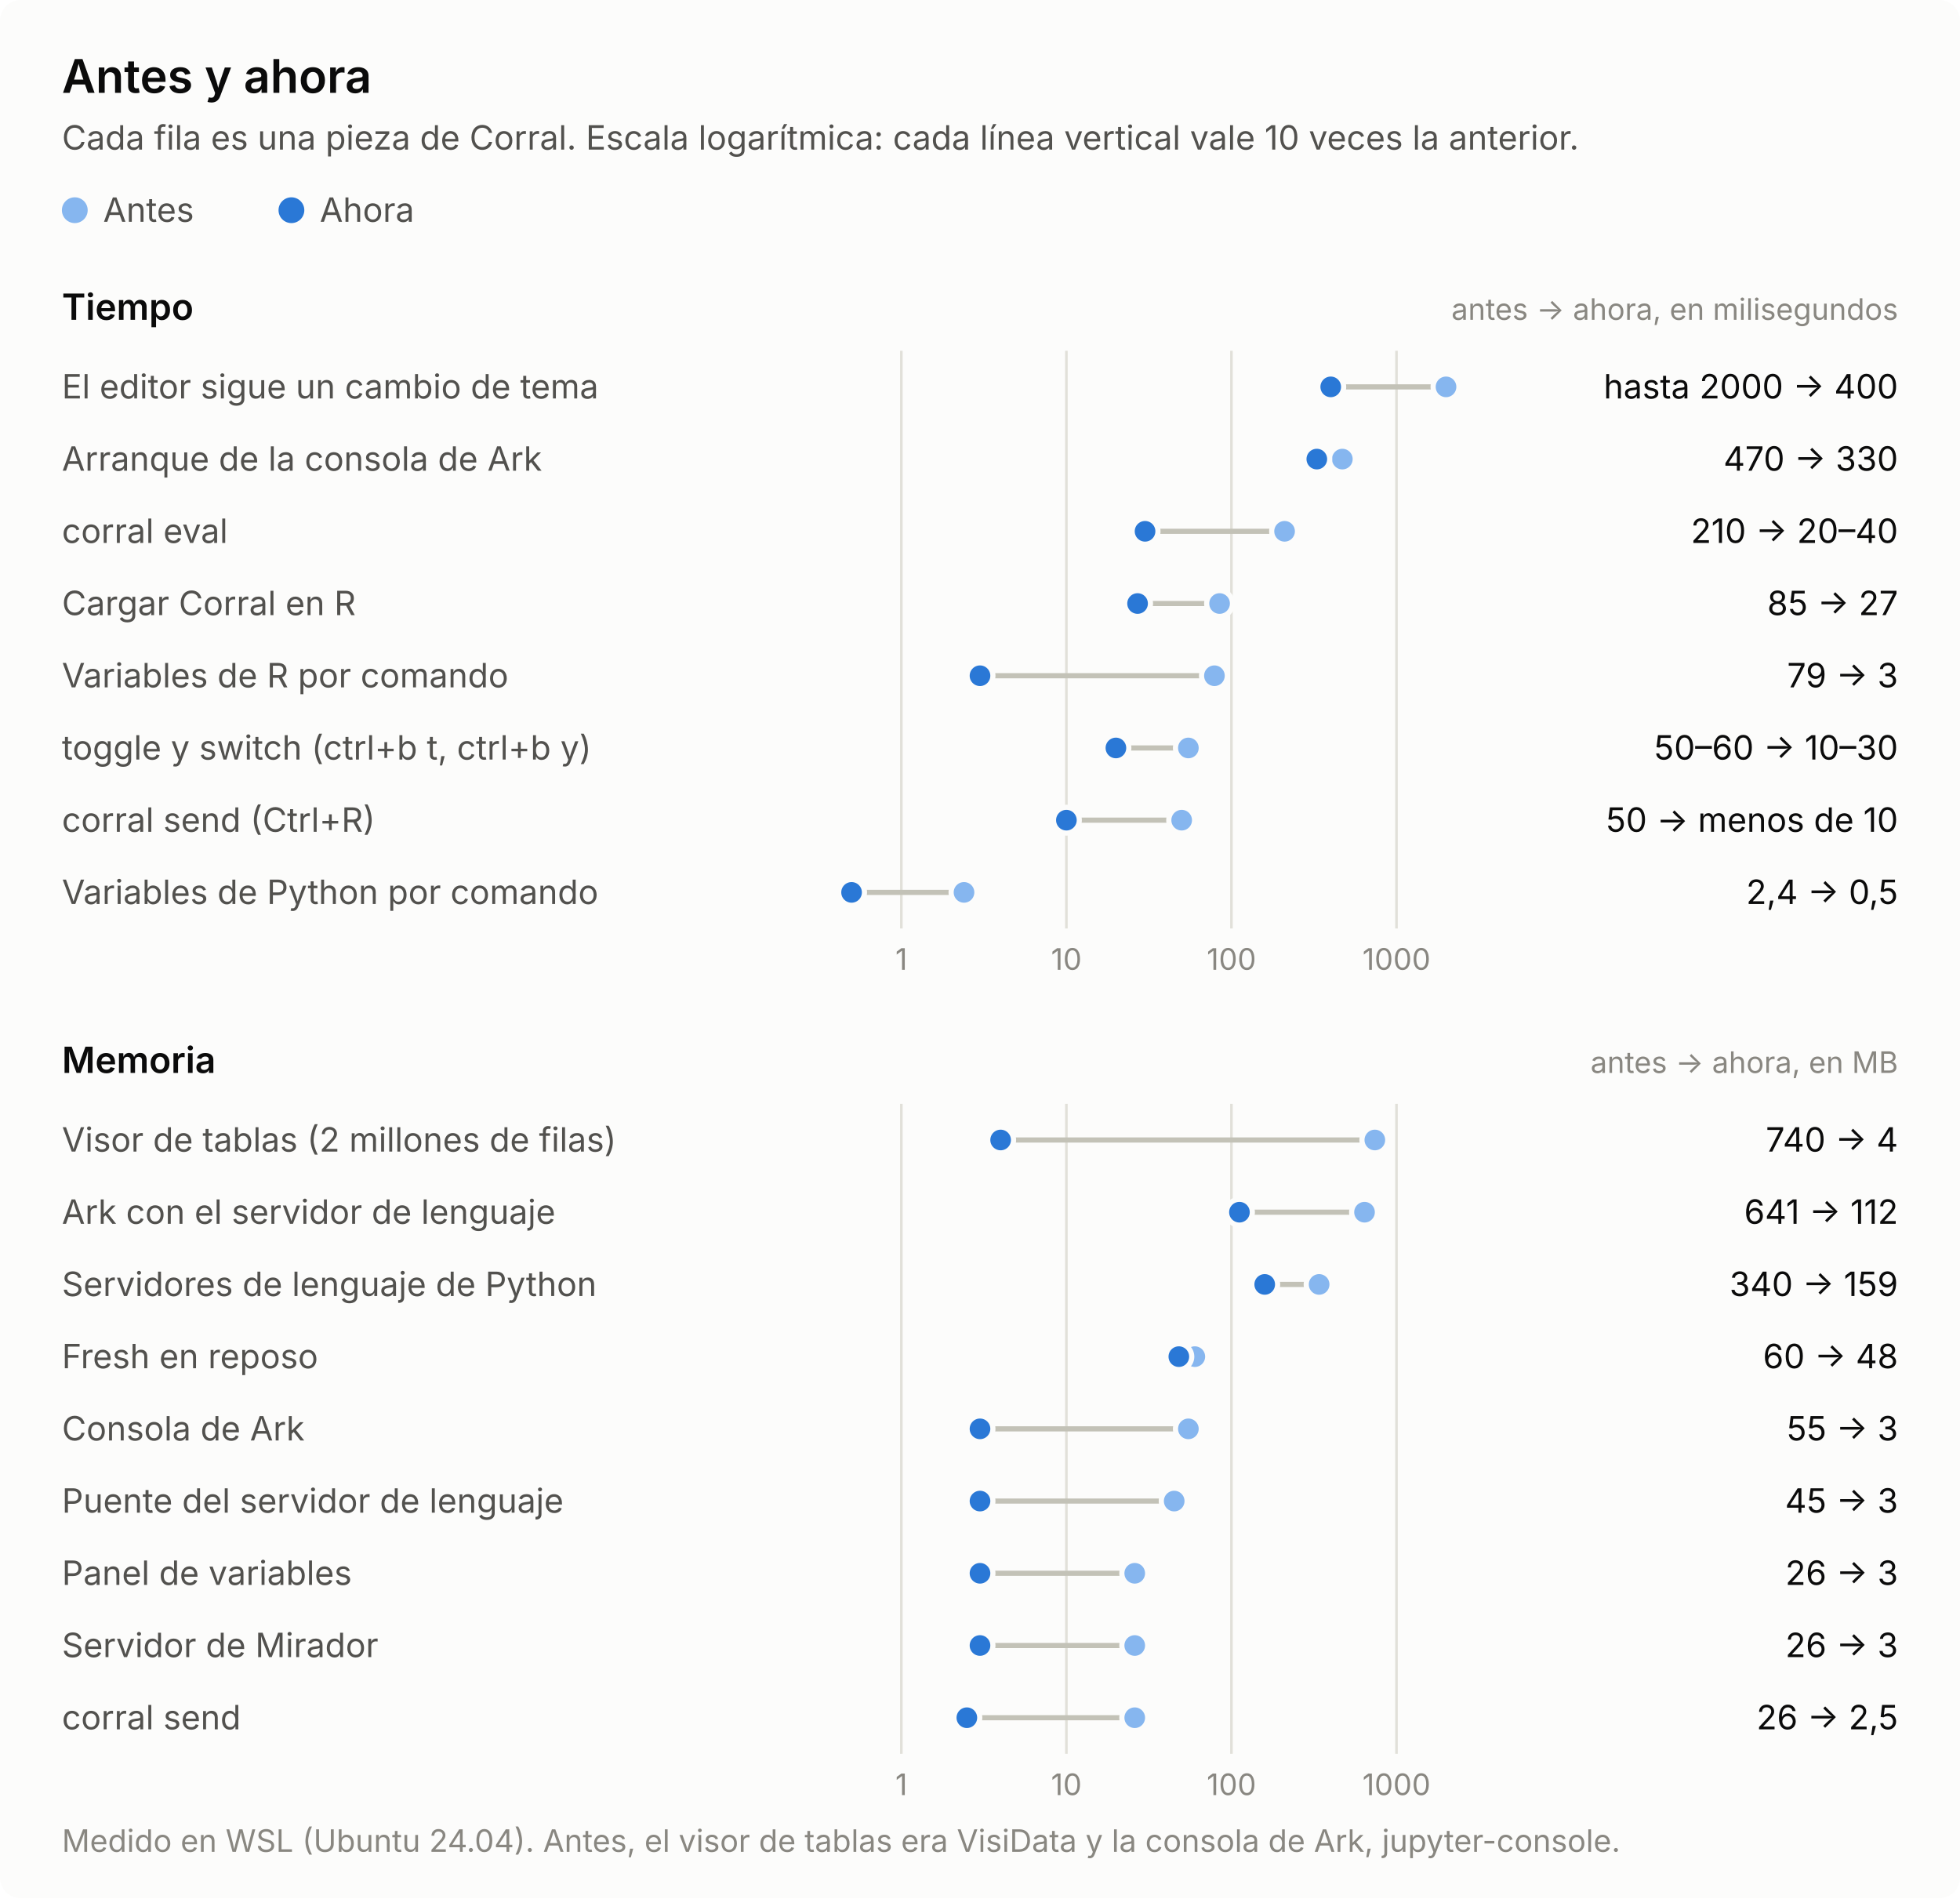
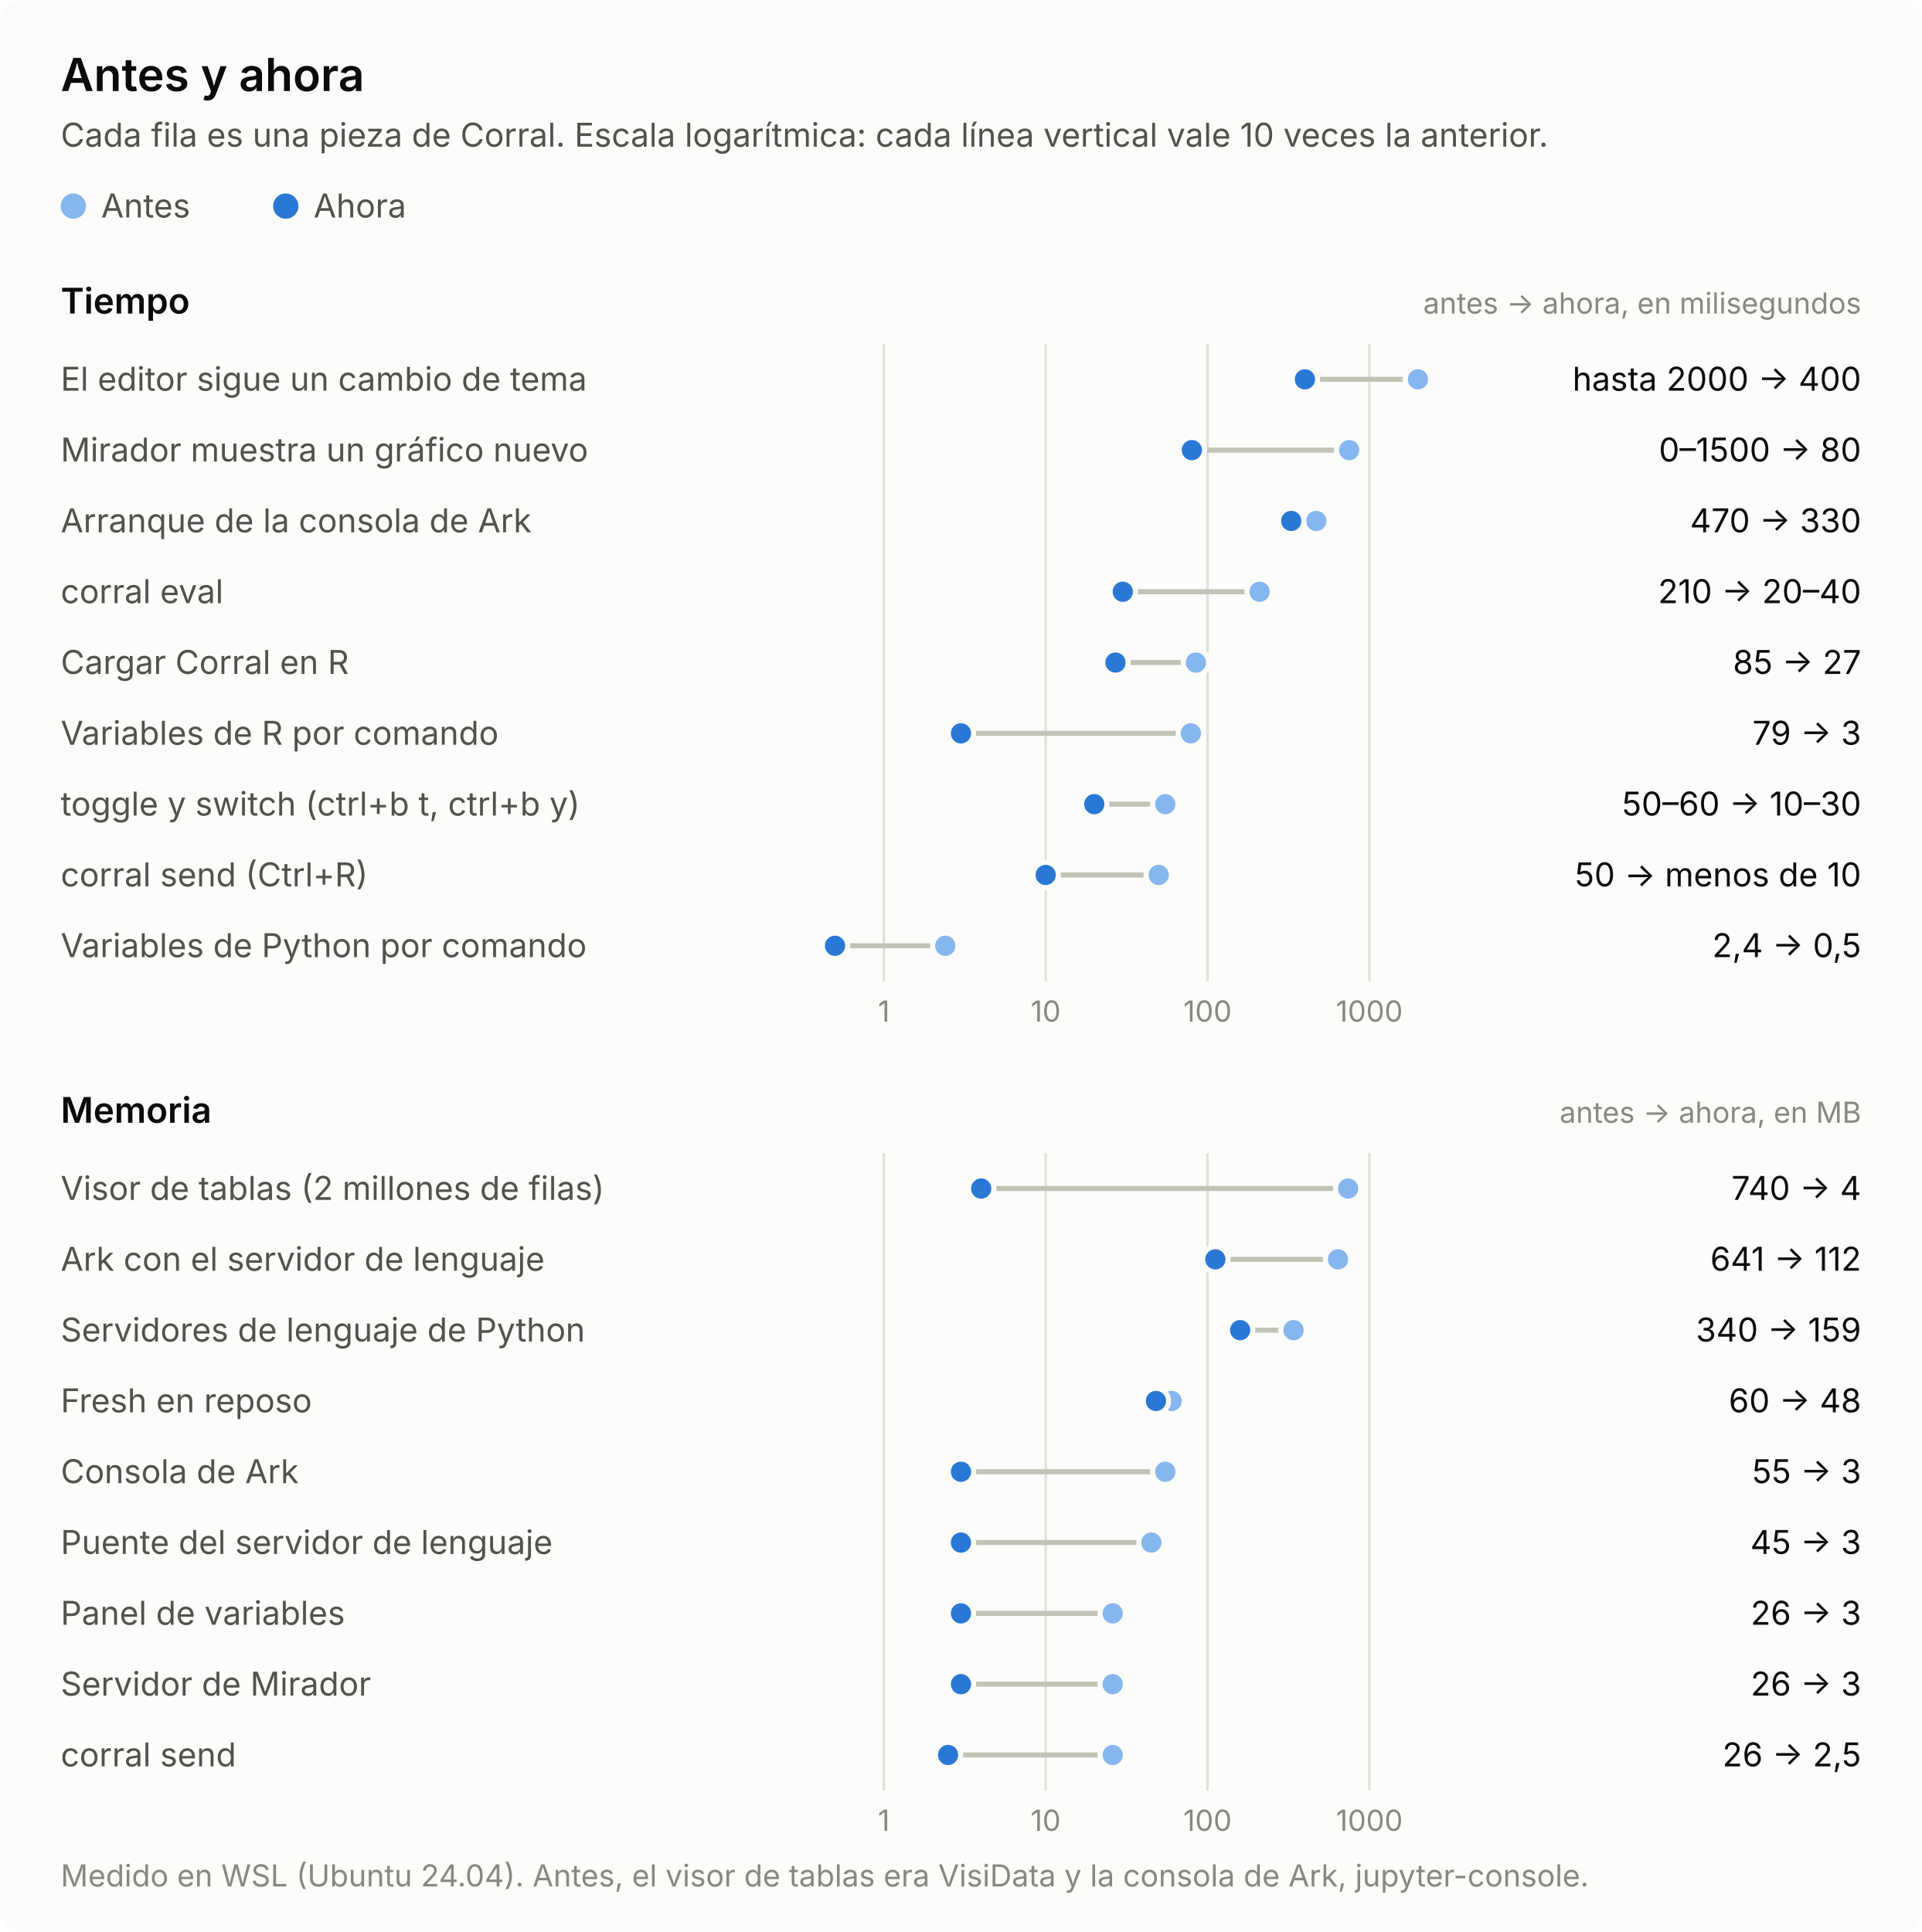
- <svg xmlns="http://www.w3.org/2000/svg" viewBox="0 0 760 736" width="760" height="736" role="img" font-family="system-ui, -apple-system, &quot;Segoe UI&quot;, sans-serif">
-   <rect width="760" height="736" rx="8" fill="#fcfcfb" />
+ <svg xmlns="http://www.w3.org/2000/svg" viewBox="0 0 760 764" width="760" height="764" role="img" font-family="system-ui, -apple-system, &quot;Segoe UI&quot;, sans-serif">
+   <rect width="760" height="764" rx="8" fill="#fcfcfb" />
  <text x="24.0" y="36.0" font-size="18" font-weight="600" fill="#0b0b0b" text-anchor="start">Antes y ahora</text>
  <text x="24.0" y="58.0" font-size="13" font-weight="400" fill="#52514e" text-anchor="start">Cada fila es una pieza de Corral. Escala logarítmica: cada línea vertical vale 10 veces la anterior.</text>
  <circle cx="29" cy="81.5" r="5" fill="#86b6ef" />
  <text x="40.0" y="86.0" font-size="13" font-weight="400" fill="#52514e" text-anchor="start">Antes</text>
  <circle cx="113" cy="81.5" r="5" fill="#2a78d6" />
  <text x="124.0" y="86.0" font-size="13" font-weight="400" fill="#52514e" text-anchor="start">Ahora</text>
  <text x="24.0" y="124.0" font-size="14" font-weight="600" fill="#0b0b0b" text-anchor="start">Tiempo</text>
  <text x="736.0" y="124.0" font-size="11.5" font-weight="400" fill="#898781" text-anchor="end">antes → ahora, en milisegundos</text>
-   <line x1="349.5" y1="136" x2="349.5" y2="360" stroke="#e1e0d9" stroke-width="1" />
-   <text x="349.5" y="376.0" font-size="11.5" font-weight="400" fill="#898781" text-anchor="middle" style="font-variant-numeric: tabular-nums">1</text>
-   <line x1="413.5" y1="136" x2="413.5" y2="360" stroke="#e1e0d9" stroke-width="1" />
-   <text x="413.5" y="376.0" font-size="11.5" font-weight="400" fill="#898781" text-anchor="middle" style="font-variant-numeric: tabular-nums">10</text>
-   <line x1="477.5" y1="136" x2="477.5" y2="360" stroke="#e1e0d9" stroke-width="1" />
-   <text x="477.5" y="376.0" font-size="11.5" font-weight="400" fill="#898781" text-anchor="middle" style="font-variant-numeric: tabular-nums">100</text>
-   <line x1="541.5" y1="136" x2="541.5" y2="360" stroke="#e1e0d9" stroke-width="1" />
-   <text x="541.5" y="376.0" font-size="11.5" font-weight="400" fill="#898781" text-anchor="middle" style="font-variant-numeric: tabular-nums">1000</text>
+   <line x1="349.5" y1="136" x2="349.5" y2="388" stroke="#e1e0d9" stroke-width="1" />
+   <text x="349.5" y="404.0" font-size="11.5" font-weight="400" fill="#898781" text-anchor="middle" style="font-variant-numeric: tabular-nums">1</text>
+   <line x1="413.5" y1="136" x2="413.5" y2="388" stroke="#e1e0d9" stroke-width="1" />
+   <text x="413.5" y="404.0" font-size="11.5" font-weight="400" fill="#898781" text-anchor="middle" style="font-variant-numeric: tabular-nums">10</text>
+   <line x1="477.5" y1="136" x2="477.5" y2="388" stroke="#e1e0d9" stroke-width="1" />
+   <text x="477.5" y="404.0" font-size="11.5" font-weight="400" fill="#898781" text-anchor="middle" style="font-variant-numeric: tabular-nums">100</text>
+   <line x1="541.5" y1="136" x2="541.5" y2="388" stroke="#e1e0d9" stroke-width="1" />
+   <text x="541.5" y="404.0" font-size="11.5" font-weight="400" fill="#898781" text-anchor="middle" style="font-variant-numeric: tabular-nums">1000</text>
  <text x="24.0" y="154.5" font-size="13" font-weight="400" fill="#52514e" text-anchor="start">El editor sigue un cambio de tema</text>
  <line x1="516.0" y1="150" x2="560.7" y2="150" stroke="#c3c2b7" stroke-width="2" stroke-linecap="round" />
  <circle cx="560.7" cy="150" r="5" fill="#86b6ef" stroke="#fcfcfb" stroke-width="2" />
  <circle cx="516.0" cy="150" r="5" fill="#2a78d6" stroke="#fcfcfb" stroke-width="2" />
  <text x="736.0" y="154.5" font-size="13" font-weight="400" fill="#0b0b0b" text-anchor="end" style="font-variant-numeric: tabular-nums">hasta 2000 → 400</text>
-   <text x="24.0" y="182.5" font-size="13" font-weight="400" fill="#52514e" text-anchor="start">Arranque de la consola de Ark</text>
-   <line x1="510.6" y1="178" x2="520.5" y2="178" stroke="#c3c2b7" stroke-width="2" stroke-linecap="round" />
-   <circle cx="520.5" cy="178" r="5" fill="#86b6ef" stroke="#fcfcfb" stroke-width="2" />
-   <circle cx="510.6" cy="178" r="5" fill="#2a78d6" stroke="#fcfcfb" stroke-width="2" />
-   <text x="736.0" y="182.5" font-size="13" font-weight="400" fill="#0b0b0b" text-anchor="end" style="font-variant-numeric: tabular-nums">470 → 330</text>
-   <text x="24.0" y="210.5" font-size="13" font-weight="400" fill="#52514e" text-anchor="start">corral eval</text>
-   <line x1="444.0" y1="206" x2="498.1" y2="206" stroke="#c3c2b7" stroke-width="2" stroke-linecap="round" />
-   <circle cx="498.1" cy="206" r="5" fill="#86b6ef" stroke="#fcfcfb" stroke-width="2" />
-   <circle cx="444.0" cy="206" r="5" fill="#2a78d6" stroke="#fcfcfb" stroke-width="2" />
-   <text x="736.0" y="210.5" font-size="13" font-weight="400" fill="#0b0b0b" text-anchor="end" style="font-variant-numeric: tabular-nums">210 → 20–40</text>
-   <text x="24.0" y="238.5" font-size="13" font-weight="400" fill="#52514e" text-anchor="start">Cargar Corral en R</text>
-   <line x1="441.1" y1="234" x2="472.9" y2="234" stroke="#c3c2b7" stroke-width="2" stroke-linecap="round" />
-   <circle cx="472.9" cy="234" r="5" fill="#86b6ef" stroke="#fcfcfb" stroke-width="2" />
-   <circle cx="441.1" cy="234" r="5" fill="#2a78d6" stroke="#fcfcfb" stroke-width="2" />
-   <text x="736.0" y="238.5" font-size="13" font-weight="400" fill="#0b0b0b" text-anchor="end" style="font-variant-numeric: tabular-nums">85 → 27</text>
-   <text x="24.0" y="266.5" font-size="13" font-weight="400" fill="#52514e" text-anchor="start">Variables de R por comando</text>
-   <line x1="380.0" y1="262" x2="470.9" y2="262" stroke="#c3c2b7" stroke-width="2" stroke-linecap="round" />
-   <circle cx="470.9" cy="262" r="5" fill="#86b6ef" stroke="#fcfcfb" stroke-width="2" />
-   <circle cx="380.0" cy="262" r="5" fill="#2a78d6" stroke="#fcfcfb" stroke-width="2" />
-   <text x="736.0" y="266.5" font-size="13" font-weight="400" fill="#0b0b0b" text-anchor="end" style="font-variant-numeric: tabular-nums">79 → 3</text>
-   <text x="24.0" y="294.5" font-size="13" font-weight="400" fill="#52514e" text-anchor="start">toggle y switch (ctrl+b t, ctrl+b y)</text>
-   <line x1="432.7" y1="290" x2="460.8" y2="290" stroke="#c3c2b7" stroke-width="2" stroke-linecap="round" />
-   <circle cx="460.8" cy="290" r="5" fill="#86b6ef" stroke="#fcfcfb" stroke-width="2" />
-   <circle cx="432.7" cy="290" r="5" fill="#2a78d6" stroke="#fcfcfb" stroke-width="2" />
-   <text x="736.0" y="294.5" font-size="13" font-weight="400" fill="#0b0b0b" text-anchor="end" style="font-variant-numeric: tabular-nums">50–60 → 10–30</text>
-   <text x="24.0" y="322.5" font-size="13" font-weight="400" fill="#52514e" text-anchor="start">corral send (Ctrl+R)</text>
-   <line x1="413.5" y1="318" x2="458.2" y2="318" stroke="#c3c2b7" stroke-width="2" stroke-linecap="round" />
-   <circle cx="458.2" cy="318" r="5" fill="#86b6ef" stroke="#fcfcfb" stroke-width="2" />
-   <circle cx="413.5" cy="318" r="5" fill="#2a78d6" stroke="#fcfcfb" stroke-width="2" />
-   <text x="736.0" y="322.5" font-size="13" font-weight="400" fill="#0b0b0b" text-anchor="end" style="font-variant-numeric: tabular-nums">50 → menos de 10</text>
-   <text x="24.0" y="350.5" font-size="13" font-weight="400" fill="#52514e" text-anchor="start">Variables de Python por comando</text>
-   <line x1="330.2" y1="346" x2="373.8" y2="346" stroke="#c3c2b7" stroke-width="2" stroke-linecap="round" />
-   <circle cx="373.8" cy="346" r="5" fill="#86b6ef" stroke="#fcfcfb" stroke-width="2" />
-   <circle cx="330.2" cy="346" r="5" fill="#2a78d6" stroke="#fcfcfb" stroke-width="2" />
-   <text x="736.0" y="350.5" font-size="13" font-weight="400" fill="#0b0b0b" text-anchor="end" style="font-variant-numeric: tabular-nums">2,4 → 0,5</text>
-   <text x="24.0" y="416.0" font-size="14" font-weight="600" fill="#0b0b0b" text-anchor="start">Memoria</text>
-   <text x="736.0" y="416.0" font-size="11.5" font-weight="400" fill="#898781" text-anchor="end">antes → ahora, en MB</text>
-   <line x1="349.5" y1="428" x2="349.5" y2="680" stroke="#e1e0d9" stroke-width="1" />
-   <text x="349.5" y="696.0" font-size="11.5" font-weight="400" fill="#898781" text-anchor="middle" style="font-variant-numeric: tabular-nums">1</text>
-   <line x1="413.5" y1="428" x2="413.5" y2="680" stroke="#e1e0d9" stroke-width="1" />
-   <text x="413.5" y="696.0" font-size="11.5" font-weight="400" fill="#898781" text-anchor="middle" style="font-variant-numeric: tabular-nums">10</text>
-   <line x1="477.5" y1="428" x2="477.5" y2="680" stroke="#e1e0d9" stroke-width="1" />
-   <text x="477.5" y="696.0" font-size="11.5" font-weight="400" fill="#898781" text-anchor="middle" style="font-variant-numeric: tabular-nums">100</text>
-   <line x1="541.5" y1="428" x2="541.5" y2="680" stroke="#e1e0d9" stroke-width="1" />
-   <text x="541.5" y="696.0" font-size="11.5" font-weight="400" fill="#898781" text-anchor="middle" style="font-variant-numeric: tabular-nums">1000</text>
-   <text x="24.0" y="446.5" font-size="13" font-weight="400" fill="#52514e" text-anchor="start">Visor de tablas (2 millones de filas)</text>
-   <line x1="388.0" y1="442" x2="533.1" y2="442" stroke="#c3c2b7" stroke-width="2" stroke-linecap="round" />
-   <circle cx="533.1" cy="442" r="5" fill="#86b6ef" stroke="#fcfcfb" stroke-width="2" />
-   <circle cx="388.0" cy="442" r="5" fill="#2a78d6" stroke="#fcfcfb" stroke-width="2" />
-   <text x="736.0" y="446.5" font-size="13" font-weight="400" fill="#0b0b0b" text-anchor="end" style="font-variant-numeric: tabular-nums">740 → 4</text>
-   <text x="24.0" y="474.5" font-size="13" font-weight="400" fill="#52514e" text-anchor="start">Ark con el servidor de lenguaje</text>
-   <line x1="480.6" y1="470" x2="529.1" y2="470" stroke="#c3c2b7" stroke-width="2" stroke-linecap="round" />
-   <circle cx="529.1" cy="470" r="5" fill="#86b6ef" stroke="#fcfcfb" stroke-width="2" />
-   <circle cx="480.6" cy="470" r="5" fill="#2a78d6" stroke="#fcfcfb" stroke-width="2" />
-   <text x="736.0" y="474.5" font-size="13" font-weight="400" fill="#0b0b0b" text-anchor="end" style="font-variant-numeric: tabular-nums">641 → 112</text>
-   <text x="24.0" y="502.5" font-size="13" font-weight="400" fill="#52514e" text-anchor="start">Servidores de lenguaje de Python</text>
-   <line x1="490.4" y1="498" x2="511.5" y2="498" stroke="#c3c2b7" stroke-width="2" stroke-linecap="round" />
-   <circle cx="511.5" cy="498" r="5" fill="#86b6ef" stroke="#fcfcfb" stroke-width="2" />
-   <circle cx="490.4" cy="498" r="5" fill="#2a78d6" stroke="#fcfcfb" stroke-width="2" />
-   <text x="736.0" y="502.5" font-size="13" font-weight="400" fill="#0b0b0b" text-anchor="end" style="font-variant-numeric: tabular-nums">340 → 159</text>
-   <text x="24.0" y="530.5" font-size="13" font-weight="400" fill="#52514e" text-anchor="start">Fresh en reposo</text>
-   <line x1="457.1" y1="526" x2="463.3" y2="526" stroke="#c3c2b7" stroke-width="2" stroke-linecap="round" />
-   <circle cx="463.3" cy="526" r="5" fill="#86b6ef" stroke="#fcfcfb" stroke-width="2" />
-   <circle cx="457.1" cy="526" r="5" fill="#2a78d6" stroke="#fcfcfb" stroke-width="2" />
-   <text x="736.0" y="530.5" font-size="13" font-weight="400" fill="#0b0b0b" text-anchor="end" style="font-variant-numeric: tabular-nums">60 → 48</text>
-   <text x="24.0" y="558.5" font-size="13" font-weight="400" fill="#52514e" text-anchor="start">Consola de Ark</text>
-   <line x1="380.0" y1="554" x2="460.8" y2="554" stroke="#c3c2b7" stroke-width="2" stroke-linecap="round" />
-   <circle cx="460.8" cy="554" r="5" fill="#86b6ef" stroke="#fcfcfb" stroke-width="2" />
-   <circle cx="380.0" cy="554" r="5" fill="#2a78d6" stroke="#fcfcfb" stroke-width="2" />
-   <text x="736.0" y="558.5" font-size="13" font-weight="400" fill="#0b0b0b" text-anchor="end" style="font-variant-numeric: tabular-nums">55 → 3</text>
-   <text x="24.0" y="586.5" font-size="13" font-weight="400" fill="#52514e" text-anchor="start">Puente del servidor de lenguaje</text>
-   <line x1="380.0" y1="582" x2="455.3" y2="582" stroke="#c3c2b7" stroke-width="2" stroke-linecap="round" />
-   <circle cx="455.3" cy="582" r="5" fill="#86b6ef" stroke="#fcfcfb" stroke-width="2" />
+   <text x="24.0" y="182.5" font-size="13" font-weight="400" fill="#52514e" text-anchor="start">Mirador muestra un gráfico nuevo</text>
+   <line x1="471.3" y1="178" x2="533.5" y2="178" stroke="#c3c2b7" stroke-width="2" stroke-linecap="round" />
+   <circle cx="533.5" cy="178" r="5" fill="#86b6ef" stroke="#fcfcfb" stroke-width="2" />
+   <circle cx="471.3" cy="178" r="5" fill="#2a78d6" stroke="#fcfcfb" stroke-width="2" />
+   <text x="736.0" y="182.5" font-size="13" font-weight="400" fill="#0b0b0b" text-anchor="end" style="font-variant-numeric: tabular-nums">0–1500 → 80</text>
+   <text x="24.0" y="210.5" font-size="13" font-weight="400" fill="#52514e" text-anchor="start">Arranque de la consola de Ark</text>
+   <line x1="510.6" y1="206" x2="520.5" y2="206" stroke="#c3c2b7" stroke-width="2" stroke-linecap="round" />
+   <circle cx="520.5" cy="206" r="5" fill="#86b6ef" stroke="#fcfcfb" stroke-width="2" />
+   <circle cx="510.6" cy="206" r="5" fill="#2a78d6" stroke="#fcfcfb" stroke-width="2" />
+   <text x="736.0" y="210.5" font-size="13" font-weight="400" fill="#0b0b0b" text-anchor="end" style="font-variant-numeric: tabular-nums">470 → 330</text>
+   <text x="24.0" y="238.5" font-size="13" font-weight="400" fill="#52514e" text-anchor="start">corral eval</text>
+   <line x1="444.0" y1="234" x2="498.1" y2="234" stroke="#c3c2b7" stroke-width="2" stroke-linecap="round" />
+   <circle cx="498.1" cy="234" r="5" fill="#86b6ef" stroke="#fcfcfb" stroke-width="2" />
+   <circle cx="444.0" cy="234" r="5" fill="#2a78d6" stroke="#fcfcfb" stroke-width="2" />
+   <text x="736.0" y="238.5" font-size="13" font-weight="400" fill="#0b0b0b" text-anchor="end" style="font-variant-numeric: tabular-nums">210 → 20–40</text>
+   <text x="24.0" y="266.5" font-size="13" font-weight="400" fill="#52514e" text-anchor="start">Cargar Corral en R</text>
+   <line x1="441.1" y1="262" x2="472.9" y2="262" stroke="#c3c2b7" stroke-width="2" stroke-linecap="round" />
+   <circle cx="472.9" cy="262" r="5" fill="#86b6ef" stroke="#fcfcfb" stroke-width="2" />
+   <circle cx="441.1" cy="262" r="5" fill="#2a78d6" stroke="#fcfcfb" stroke-width="2" />
+   <text x="736.0" y="266.5" font-size="13" font-weight="400" fill="#0b0b0b" text-anchor="end" style="font-variant-numeric: tabular-nums">85 → 27</text>
+   <text x="24.0" y="294.5" font-size="13" font-weight="400" fill="#52514e" text-anchor="start">Variables de R por comando</text>
+   <line x1="380.0" y1="290" x2="470.9" y2="290" stroke="#c3c2b7" stroke-width="2" stroke-linecap="round" />
+   <circle cx="470.9" cy="290" r="5" fill="#86b6ef" stroke="#fcfcfb" stroke-width="2" />
+   <circle cx="380.0" cy="290" r="5" fill="#2a78d6" stroke="#fcfcfb" stroke-width="2" />
+   <text x="736.0" y="294.5" font-size="13" font-weight="400" fill="#0b0b0b" text-anchor="end" style="font-variant-numeric: tabular-nums">79 → 3</text>
+   <text x="24.0" y="322.5" font-size="13" font-weight="400" fill="#52514e" text-anchor="start">toggle y switch (ctrl+b t, ctrl+b y)</text>
+   <line x1="432.7" y1="318" x2="460.8" y2="318" stroke="#c3c2b7" stroke-width="2" stroke-linecap="round" />
+   <circle cx="460.8" cy="318" r="5" fill="#86b6ef" stroke="#fcfcfb" stroke-width="2" />
+   <circle cx="432.7" cy="318" r="5" fill="#2a78d6" stroke="#fcfcfb" stroke-width="2" />
+   <text x="736.0" y="322.5" font-size="13" font-weight="400" fill="#0b0b0b" text-anchor="end" style="font-variant-numeric: tabular-nums">50–60 → 10–30</text>
+   <text x="24.0" y="350.5" font-size="13" font-weight="400" fill="#52514e" text-anchor="start">corral send (Ctrl+R)</text>
+   <line x1="413.5" y1="346" x2="458.2" y2="346" stroke="#c3c2b7" stroke-width="2" stroke-linecap="round" />
+   <circle cx="458.2" cy="346" r="5" fill="#86b6ef" stroke="#fcfcfb" stroke-width="2" />
+   <circle cx="413.5" cy="346" r="5" fill="#2a78d6" stroke="#fcfcfb" stroke-width="2" />
+   <text x="736.0" y="350.5" font-size="13" font-weight="400" fill="#0b0b0b" text-anchor="end" style="font-variant-numeric: tabular-nums">50 → menos de 10</text>
+   <text x="24.0" y="378.5" font-size="13" font-weight="400" fill="#52514e" text-anchor="start">Variables de Python por comando</text>
+   <line x1="330.2" y1="374" x2="373.8" y2="374" stroke="#c3c2b7" stroke-width="2" stroke-linecap="round" />
+   <circle cx="373.8" cy="374" r="5" fill="#86b6ef" stroke="#fcfcfb" stroke-width="2" />
+   <circle cx="330.2" cy="374" r="5" fill="#2a78d6" stroke="#fcfcfb" stroke-width="2" />
+   <text x="736.0" y="378.5" font-size="13" font-weight="400" fill="#0b0b0b" text-anchor="end" style="font-variant-numeric: tabular-nums">2,4 → 0,5</text>
+   <text x="24.0" y="444.0" font-size="14" font-weight="600" fill="#0b0b0b" text-anchor="start">Memoria</text>
+   <text x="736.0" y="444.0" font-size="11.5" font-weight="400" fill="#898781" text-anchor="end">antes → ahora, en MB</text>
+   <line x1="349.5" y1="456" x2="349.5" y2="708" stroke="#e1e0d9" stroke-width="1" />
+   <text x="349.5" y="724.0" font-size="11.5" font-weight="400" fill="#898781" text-anchor="middle" style="font-variant-numeric: tabular-nums">1</text>
+   <line x1="413.5" y1="456" x2="413.5" y2="708" stroke="#e1e0d9" stroke-width="1" />
+   <text x="413.5" y="724.0" font-size="11.5" font-weight="400" fill="#898781" text-anchor="middle" style="font-variant-numeric: tabular-nums">10</text>
+   <line x1="477.5" y1="456" x2="477.5" y2="708" stroke="#e1e0d9" stroke-width="1" />
+   <text x="477.5" y="724.0" font-size="11.5" font-weight="400" fill="#898781" text-anchor="middle" style="font-variant-numeric: tabular-nums">100</text>
+   <line x1="541.5" y1="456" x2="541.5" y2="708" stroke="#e1e0d9" stroke-width="1" />
+   <text x="541.5" y="724.0" font-size="11.5" font-weight="400" fill="#898781" text-anchor="middle" style="font-variant-numeric: tabular-nums">1000</text>
+   <text x="24.0" y="474.5" font-size="13" font-weight="400" fill="#52514e" text-anchor="start">Visor de tablas (2 millones de filas)</text>
+   <line x1="388.0" y1="470" x2="533.1" y2="470" stroke="#c3c2b7" stroke-width="2" stroke-linecap="round" />
+   <circle cx="533.1" cy="470" r="5" fill="#86b6ef" stroke="#fcfcfb" stroke-width="2" />
+   <circle cx="388.0" cy="470" r="5" fill="#2a78d6" stroke="#fcfcfb" stroke-width="2" />
+   <text x="736.0" y="474.5" font-size="13" font-weight="400" fill="#0b0b0b" text-anchor="end" style="font-variant-numeric: tabular-nums">740 → 4</text>
+   <text x="24.0" y="502.5" font-size="13" font-weight="400" fill="#52514e" text-anchor="start">Ark con el servidor de lenguaje</text>
+   <line x1="480.6" y1="498" x2="529.1" y2="498" stroke="#c3c2b7" stroke-width="2" stroke-linecap="round" />
+   <circle cx="529.1" cy="498" r="5" fill="#86b6ef" stroke="#fcfcfb" stroke-width="2" />
+   <circle cx="480.6" cy="498" r="5" fill="#2a78d6" stroke="#fcfcfb" stroke-width="2" />
+   <text x="736.0" y="502.5" font-size="13" font-weight="400" fill="#0b0b0b" text-anchor="end" style="font-variant-numeric: tabular-nums">641 → 112</text>
+   <text x="24.0" y="530.5" font-size="13" font-weight="400" fill="#52514e" text-anchor="start">Servidores de lenguaje de Python</text>
+   <line x1="490.4" y1="526" x2="511.5" y2="526" stroke="#c3c2b7" stroke-width="2" stroke-linecap="round" />
+   <circle cx="511.5" cy="526" r="5" fill="#86b6ef" stroke="#fcfcfb" stroke-width="2" />
+   <circle cx="490.4" cy="526" r="5" fill="#2a78d6" stroke="#fcfcfb" stroke-width="2" />
+   <text x="736.0" y="530.5" font-size="13" font-weight="400" fill="#0b0b0b" text-anchor="end" style="font-variant-numeric: tabular-nums">340 → 159</text>
+   <text x="24.0" y="558.5" font-size="13" font-weight="400" fill="#52514e" text-anchor="start">Fresh en reposo</text>
+   <line x1="457.1" y1="554" x2="463.3" y2="554" stroke="#c3c2b7" stroke-width="2" stroke-linecap="round" />
+   <circle cx="463.3" cy="554" r="5" fill="#86b6ef" stroke="#fcfcfb" stroke-width="2" />
+   <circle cx="457.1" cy="554" r="5" fill="#2a78d6" stroke="#fcfcfb" stroke-width="2" />
+   <text x="736.0" y="558.5" font-size="13" font-weight="400" fill="#0b0b0b" text-anchor="end" style="font-variant-numeric: tabular-nums">60 → 48</text>
+   <text x="24.0" y="586.5" font-size="13" font-weight="400" fill="#52514e" text-anchor="start">Consola de Ark</text>
+   <line x1="380.0" y1="582" x2="460.8" y2="582" stroke="#c3c2b7" stroke-width="2" stroke-linecap="round" />
+   <circle cx="460.8" cy="582" r="5" fill="#86b6ef" stroke="#fcfcfb" stroke-width="2" />
  <circle cx="380.0" cy="582" r="5" fill="#2a78d6" stroke="#fcfcfb" stroke-width="2" />
-   <text x="736.0" y="586.5" font-size="13" font-weight="400" fill="#0b0b0b" text-anchor="end" style="font-variant-numeric: tabular-nums">45 → 3</text>
-   <text x="24.0" y="614.5" font-size="13" font-weight="400" fill="#52514e" text-anchor="start">Panel de variables</text>
-   <line x1="380.0" y1="610" x2="440.0" y2="610" stroke="#c3c2b7" stroke-width="2" stroke-linecap="round" />
-   <circle cx="440.0" cy="610" r="5" fill="#86b6ef" stroke="#fcfcfb" stroke-width="2" />
+   <text x="736.0" y="586.5" font-size="13" font-weight="400" fill="#0b0b0b" text-anchor="end" style="font-variant-numeric: tabular-nums">55 → 3</text>
+   <text x="24.0" y="614.5" font-size="13" font-weight="400" fill="#52514e" text-anchor="start">Puente del servidor de lenguaje</text>
+   <line x1="380.0" y1="610" x2="455.3" y2="610" stroke="#c3c2b7" stroke-width="2" stroke-linecap="round" />
+   <circle cx="455.3" cy="610" r="5" fill="#86b6ef" stroke="#fcfcfb" stroke-width="2" />
  <circle cx="380.0" cy="610" r="5" fill="#2a78d6" stroke="#fcfcfb" stroke-width="2" />
-   <text x="736.0" y="614.5" font-size="13" font-weight="400" fill="#0b0b0b" text-anchor="end" style="font-variant-numeric: tabular-nums">26 → 3</text>
-   <text x="24.0" y="642.5" font-size="13" font-weight="400" fill="#52514e" text-anchor="start">Servidor de Mirador</text>
+   <text x="736.0" y="614.5" font-size="13" font-weight="400" fill="#0b0b0b" text-anchor="end" style="font-variant-numeric: tabular-nums">45 → 3</text>
+   <text x="24.0" y="642.5" font-size="13" font-weight="400" fill="#52514e" text-anchor="start">Panel de variables</text>
  <line x1="380.0" y1="638" x2="440.0" y2="638" stroke="#c3c2b7" stroke-width="2" stroke-linecap="round" />
  <circle cx="440.0" cy="638" r="5" fill="#86b6ef" stroke="#fcfcfb" stroke-width="2" />
  <circle cx="380.0" cy="638" r="5" fill="#2a78d6" stroke="#fcfcfb" stroke-width="2" />
  <text x="736.0" y="642.5" font-size="13" font-weight="400" fill="#0b0b0b" text-anchor="end" style="font-variant-numeric: tabular-nums">26 → 3</text>
-   <text x="24.0" y="670.5" font-size="13" font-weight="400" fill="#52514e" text-anchor="start">corral send</text>
-   <line x1="374.9" y1="666" x2="440.0" y2="666" stroke="#c3c2b7" stroke-width="2" stroke-linecap="round" />
+   <text x="24.0" y="670.5" font-size="13" font-weight="400" fill="#52514e" text-anchor="start">Servidor de Mirador</text>
+   <line x1="380.0" y1="666" x2="440.0" y2="666" stroke="#c3c2b7" stroke-width="2" stroke-linecap="round" />
  <circle cx="440.0" cy="666" r="5" fill="#86b6ef" stroke="#fcfcfb" stroke-width="2" />
-   <circle cx="374.9" cy="666" r="5" fill="#2a78d6" stroke="#fcfcfb" stroke-width="2" />
-   <text x="736.0" y="670.5" font-size="13" font-weight="400" fill="#0b0b0b" text-anchor="end" style="font-variant-numeric: tabular-nums">26 → 2,5</text>
-   <text x="24.0" y="718.0" font-size="12" font-weight="400" fill="#898781" text-anchor="start">Medido en WSL (Ubuntu 24.04). Antes, el visor de tablas era VisiData y la consola de Ark, jupyter-console.</text>
+   <circle cx="380.0" cy="666" r="5" fill="#2a78d6" stroke="#fcfcfb" stroke-width="2" />
+   <text x="736.0" y="670.5" font-size="13" font-weight="400" fill="#0b0b0b" text-anchor="end" style="font-variant-numeric: tabular-nums">26 → 3</text>
+   <text x="24.0" y="698.5" font-size="13" font-weight="400" fill="#52514e" text-anchor="start">corral send</text>
+   <line x1="374.9" y1="694" x2="440.0" y2="694" stroke="#c3c2b7" stroke-width="2" stroke-linecap="round" />
+   <circle cx="440.0" cy="694" r="5" fill="#86b6ef" stroke="#fcfcfb" stroke-width="2" />
+   <circle cx="374.9" cy="694" r="5" fill="#2a78d6" stroke="#fcfcfb" stroke-width="2" />
+   <text x="736.0" y="698.5" font-size="13" font-weight="400" fill="#0b0b0b" text-anchor="end" style="font-variant-numeric: tabular-nums">26 → 2,5</text>
+   <text x="24.0" y="746.0" font-size="12" font-weight="400" fill="#898781" text-anchor="start">Medido en WSL (Ubuntu 24.04). Antes, el visor de tablas era VisiData y la consola de Ark, jupyter-console.</text>
</svg>
